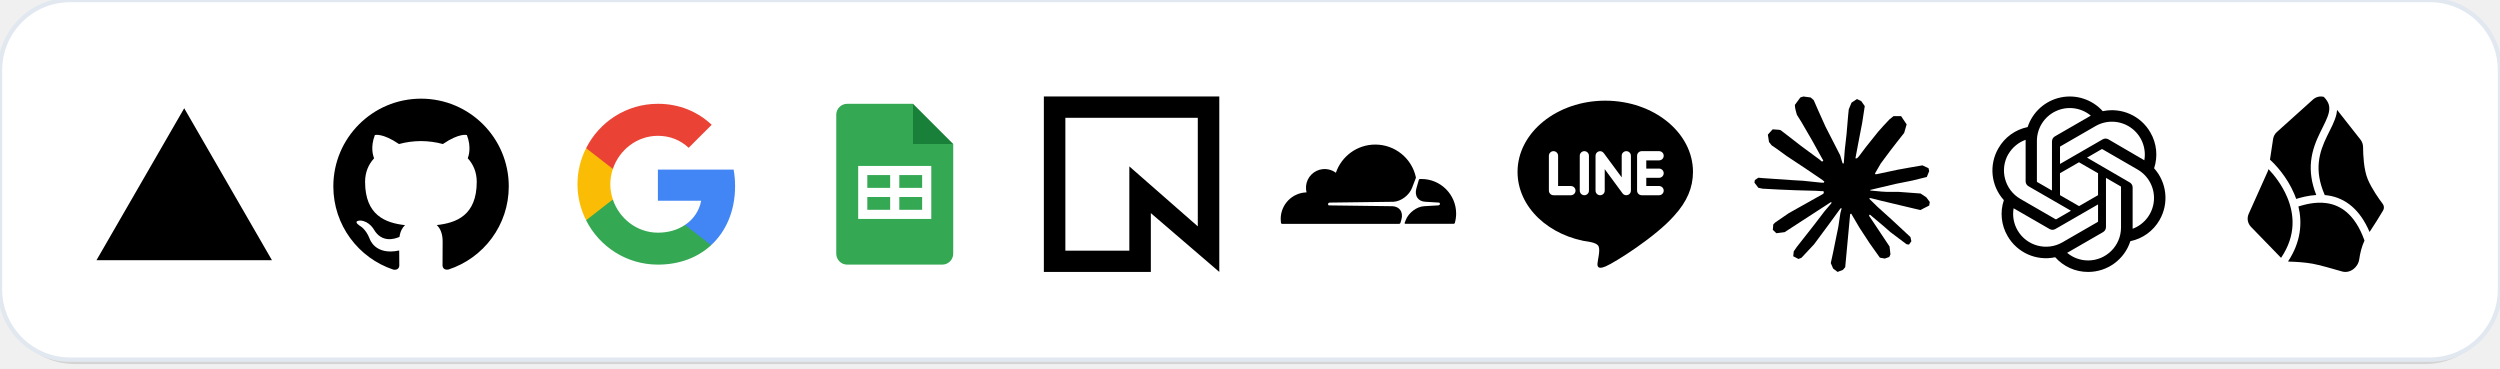
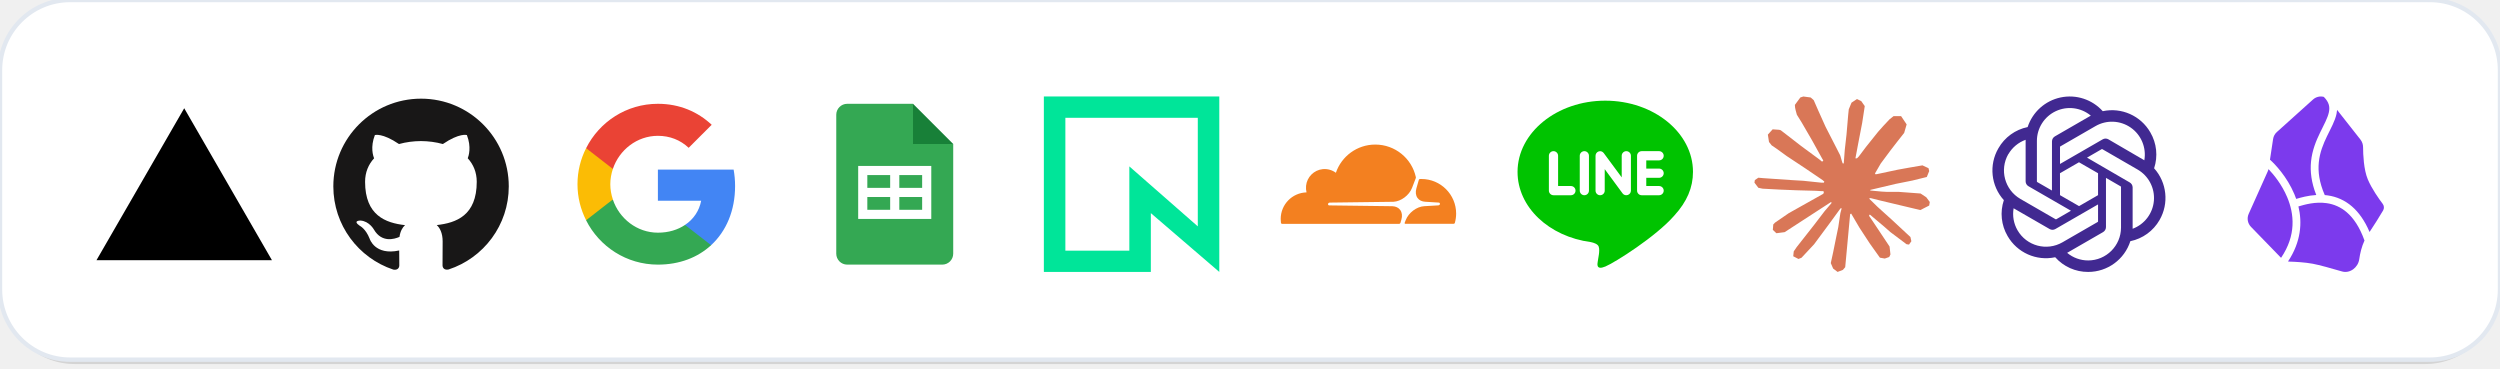
<svg xmlns="http://www.w3.org/2000/svg" width="570" height="84" viewBox="0 0 570 84" role="img">
  <rect x="1" y="2" width="568" height="81" rx="16" fill="#000000" opacity="0.12" />
  <rect x="0" y="0" width="570" height="82" rx="16" fill="#FFFFFF" stroke="#E2E8F0" stroke-width="1" />
-   <svg x="22" y="22" width="40" height="40" viewBox="0 0 24 24" overflow="visible">
-     <path d="m12 1.608 12 20.784H0Z" />
+   <svg x="22" y="22" width="40" height="40" viewBox="0 0 24 24" overflow="hidden">
+     <g fill="#000000">
+       <path d="m12 1.608 12 20.784H0Z" />
+     </g>
  </svg>
-   <svg x="76" y="22" width="40" height="40" viewBox="0 0 24 24" overflow="visible">
-     <path d="M12 .297c-6.63 0-12 5.373-12 12 0 5.303 3.438 9.8 8.205 11.385.6.113.82-.258.82-.577 0-.285-.01-1.04-.015-2.04-3.338.724-4.042-1.61-4.042-1.61C4.422 18.07 3.633 17.7 3.633 17.7c-1.087-.744.084-.729.084-.729 1.205.084 1.838 1.236 1.838 1.236 1.07 1.835 2.809 1.305 3.495.998.108-.776.417-1.305.76-1.605-2.665-.3-5.466-1.332-5.466-5.93 0-1.31.465-2.38 1.235-3.22-.135-.303-.54-1.523.105-3.176 0 0 1.005-.322 3.3 1.23.96-.267 1.98-.399 3-.405 1.02.006 2.04.138 3 .405 2.28-1.552 3.285-1.23 3.285-1.23.645 1.653.24 2.873.12 3.176.765.84 1.23 1.91 1.23 3.22 0 4.61-2.805 5.625-5.475 5.92.42.36.81 1.096.81 2.22 0 1.606-.015 2.896-.015 3.286 0 .315.21.69.825.57C20.565 22.092 24 17.592 24 12.297c0-6.627-5.373-12-12-12" />
+   <svg x="76" y="22" width="40" height="40" viewBox="0 0 24 24" overflow="hidden">
+     <g fill="#181717">
+       <path d="M12 .297c-6.63 0-12 5.373-12 12 0 5.303 3.438 9.8 8.205 11.385.6.113.82-.258.82-.577 0-.285-.01-1.04-.015-2.04-3.338.724-4.042-1.61-4.042-1.61C4.422 18.07 3.633 17.7 3.633 17.7c-1.087-.744.084-.729.084-.729 1.205.084 1.838 1.236 1.838 1.236 1.07 1.835 2.809 1.305 3.495.998.108-.776.417-1.305.76-1.605-2.665-.3-5.466-1.332-5.466-5.93 0-1.31.465-2.38 1.235-3.22-.135-.303-.54-1.523.105-3.176 0 0 1.005-.322 3.3 1.23.96-.267 1.98-.399 3-.405 1.02.006 2.04.138 3 .405 2.28-1.552 3.285-1.23 3.285-1.23.645 1.653.24 2.873.12 3.176.765.84 1.23 1.91 1.23 3.22 0 4.61-2.805 5.625-5.475 5.92.42.36.81 1.096.81 2.22 0 1.606-.015 2.896-.015 3.286 0 .315.21.69.825.57C20.565 22.092 24 17.592 24 12.297c0-6.627-5.373-12-12-12" />
+     </g>
  </svg>
-   <svg x="130" y="22" width="40" height="40" viewBox="0 0 24 24" overflow="visible">
+   <svg x="130" y="22" width="40" height="40" viewBox="0 0 24 24" overflow="hidden">
    <path fill="#4285F4" d="M22.56 12.25c0-.78-.07-1.53-.2-2.25H12v4.26h5.92c-.26 1.37-1.04 2.53-2.21 3.31v2.77h3.57c2.08-1.92 3.28-4.74 3.28-8.09z" />
    <path fill="#34A853" d="M12 23c2.97 0 5.46-.98 7.28-2.66l-3.57-2.77c-.98.66-2.23 1.06-3.71 1.06-2.86 0-5.29-1.93-6.16-4.53H2.18v2.84C3.99 20.53 7.7 23 12 23z" />
    <path fill="#FBBC05" d="M5.84 14.09c-.22-.66-.35-1.36-.35-2.09s.13-1.43.35-2.09V7.07H2.18C1.43 8.55 1 10.22 1 12s.43 3.45 1.18 4.93l2.85-2.22.81-.62z" />
    <path fill="#EA4335" d="M12 5.38c1.62 0 3.06.56 4.21 1.64l3.15-3.15C17.45 2.09 14.97 1 12 1 7.7 1 3.99 3.47 2.18 7.07l3.66 2.84c.87-2.6 3.3-4.53 6.16-4.53z" />
  </svg>
-   <svg x="184" y="22" width="40" height="40" viewBox="0 0 192 192" overflow="visible">
+   <svg x="184" y="22" width="40" height="40" viewBox="0 0 192 192" overflow="hidden">
    <rect fill="none" height="192" width="192" />
    <g>
      <polygon fill="#188038" points="116,8 160,52 138,56 116,52 112,30" />
      <path d="M116,52V8H44c-6.63,0-12,5.37-12,12v152c0,6.63,5.37,12,12,12h104c6.63,0,12-5.37,12-12V52H116z" fill="#34A853" />
      <path d="M56,76v58h80V76H56z M91,124H66v-14h25V124z M91,100H66V86h25V100z M126,124h-25v-14h25V124z M126,100h-25 V86h25V100z" fill="#FFFFFF" />
    </g>
  </svg>
-   <svg x="238" y="22" width="40" height="40" viewBox="0 0 24 24" overflow="visible">
-     <path d="M24 0V24l-9.365-8.045V24H0V0ZM2.942 21.087h8.751V9.563l9.365 8.204V2.919L2.942 2.914Z" />
+   <svg x="238" y="22" width="40" height="40" viewBox="0 0 24 24" overflow="hidden">
+     <g fill="#00E599">
+       <path d="M24 0V24l-9.365-8.045V24H0V0ZM2.942 21.087h8.751V9.563l9.365 8.204V2.919L2.942 2.914Z" />
+     </g>
  </svg>
-   <svg x="292" y="22" width="40" height="40" viewBox="0 0 24 24" overflow="visible">
-     <path d="M16.509 16.845c.147-.507.091-.971-.155-1.315-.225-.316-.605-.499-1.062-.52l-8.659-.112a.156.156 0 0 1-.133-.071c-.028-.042-.035-.099-.021-.155.028-.084.112-.148.204-.156l8.736-.112c1.035-.049 2.16-.887 2.554-1.914l.499-1.301c.021-.056.029-.113.015-.168-.562-2.546-2.835-4.445-5.55-4.445-2.504 0-4.628 1.618-5.388 3.861-.493-.366-1.119-.562-1.794-.499-1.203.119-2.167 1.083-2.286 2.286-.028.31-.007.613.064.894C1.568 13.171 0 14.775 0 16.752c0 .175.014.351.035.527.014.083.084.147.169.147h15.981c.091 0 .176-.065.203-.155l.12-.427zm2.757-5.563c-.077 0-.161 0-.238.011-.057 0-.105.042-.127.098l-.338 1.174c-.147.507-.092.971.154 1.316.226.316.606.498 1.062.519l1.844.113c.056 0 .105.026.133.07.028.043.035.107.021.156-.028.084-.113.148-.204.155l-1.921.112c-1.041.049-2.158.887-2.553 1.914l-.141.358c-.028.071.021.142.099.142h6.598c.077 0 .147-.049.169-.126.112-.408.176-.837.176-1.28 0-2.603-2.125-4.727-4.734-4.727" />
+   <svg x="292" y="22" width="40" height="40" viewBox="0 0 24 24" overflow="hidden">
+     <g fill="#F38020">
+       <path d="M16.509 16.845c.147-.507.091-.971-.155-1.315-.225-.316-.605-.499-1.062-.52l-8.659-.112a.156.156 0 0 1-.133-.071c-.028-.042-.035-.099-.021-.155.028-.084.112-.148.204-.156l8.736-.112c1.035-.049 2.16-.887 2.554-1.914l.499-1.301c.021-.056.029-.113.015-.168-.562-2.546-2.835-4.445-5.55-4.445-2.504 0-4.628 1.618-5.388 3.861-.493-.366-1.119-.562-1.794-.499-1.203.119-2.167 1.083-2.286 2.286-.028.31-.007.613.064.894C1.568 13.171 0 14.775 0 16.752c0 .175.014.351.035.527.014.083.084.147.169.147h15.981c.091 0 .176-.065.203-.155l.12-.427zm2.757-5.563c-.077 0-.161 0-.238.011-.057 0-.105.042-.127.098l-.338 1.174c-.147.507-.092.971.154 1.316.226.316.606.498 1.062.519l1.844.113c.056 0 .105.026.133.07.028.043.035.107.021.156-.028.084-.113.148-.204.155l-1.921.112c-1.041.049-2.158.887-2.553 1.914l-.141.358c-.028.071.021.142.099.142h6.598c.077 0 .147-.049.169-.126.112-.408.176-.837.176-1.28 0-2.603-2.125-4.727-4.734-4.727" />
+     </g>
  </svg>
-   <svg x="346" y="22" width="40" height="40" viewBox="0 0 24 24" overflow="visible">
-     <path d="M19.365 9.863c.349 0 .63.285.63.631 0 .345-.281.63-.63.63H17.61v1.125h1.755c.349 0 .63.283.63.63 0 .344-.281.629-.63.629h-2.386c-.345 0-.627-.285-.627-.629V8.108c0-.345.282-.63.63-.63h2.386c.346 0 .627.285.627.63 0 .349-.281.63-.63.63H17.61v1.125h1.755zm-3.855 3.016c0 .27-.174.51-.432.596-.064.021-.133.031-.199.031-.211 0-.391-.09-.51-.25l-2.443-3.317v2.94c0 .344-.279.629-.631.629-.346 0-.626-.285-.626-.629V8.108c0-.27.173-.51.43-.595.06-.023.136-.033.194-.033.195 0 .375.104.495.254l2.462 3.33V8.108c0-.345.282-.63.63-.63.345 0 .63.285.63.63v4.771zm-5.741 0c0 .344-.282.629-.631.629-.345 0-.627-.285-.627-.629V8.108c0-.345.282-.63.63-.63.346 0 .628.285.628.63v4.771zm-2.466.629H4.917c-.345 0-.63-.285-.63-.629V8.108c0-.345.285-.63.63-.63.348 0 .63.285.63.63v4.141h1.756c.348 0 .629.283.629.63 0 .344-.282.629-.629.629M24 10.314C24 4.943 18.615.572 12 .572S0 4.943 0 10.314c0 4.811 4.27 8.842 10.035 9.608.391.082.923.258 1.058.59.12.301.079.766.038 1.08l-.164 1.02c-.045.301-.24 1.186 1.049.645 1.291-.539 6.916-4.078 9.436-6.975C23.176 14.393 24 12.458 24 10.314" />
+   <svg x="346" y="22" width="40" height="40" viewBox="0 0 24 24" overflow="hidden">
+     <g fill="#00C300">
+       <path d="M19.365 9.863c.349 0 .63.285.63.631 0 .345-.281.63-.63.63H17.61v1.125h1.755c.349 0 .63.283.63.63 0 .344-.281.629-.63.629h-2.386c-.345 0-.627-.285-.627-.629V8.108c0-.345.282-.63.63-.63h2.386c.346 0 .627.285.627.63 0 .349-.281.63-.63.63H17.61v1.125h1.755zm-3.855 3.016c0 .27-.174.51-.432.596-.064.021-.133.031-.199.031-.211 0-.391-.09-.51-.25l-2.443-3.317v2.94c0 .344-.279.629-.631.629-.346 0-.626-.285-.626-.629V8.108c0-.27.173-.51.43-.595.06-.023.136-.033.194-.033.195 0 .375.104.495.254l2.462 3.33V8.108c0-.345.282-.63.63-.63.345 0 .63.285.63.63v4.771zm-5.741 0c0 .344-.282.629-.631.629-.345 0-.627-.285-.627-.629V8.108c0-.345.282-.63.63-.63.346 0 .628.285.628.63v4.771zm-2.466.629H4.917c-.345 0-.63-.285-.63-.629V8.108c0-.345.285-.63.63-.63.348 0 .63.285.63.63v4.141h1.756c.348 0 .629.283.629.63 0 .344-.282.629-.629.629M24 10.314C24 4.943 18.615.572 12 .572S0 4.943 0 10.314c0 4.811 4.27 8.842 10.035 9.608.391.082.923.258 1.058.59.12.301.079.766.038 1.08l-.164 1.02c-.045.301-.24 1.186 1.049.645 1.291-.539 6.916-4.078 9.436-6.975C23.176 14.393 24 12.458 24 10.314" />
+     </g>
  </svg>
-   <svg x="400" y="22" width="40" height="40" viewBox="0 0 24 24" overflow="visible">
-     <path d="m4.714 15.956 4.717-2.647.079-.231-.079-.128h-.231l-.789-.049-2.696-.073-2.337-.097-2.265-.121-.571-.121-.534-.704.055-.352.48-.322.686.061 1.518.103 2.277.158 1.651.097 2.447.255h.389l.055-.158-.134-.097-.103-.097L6.973 9.836l-2.55-1.688-1.336-.971-.723-.492-.364-.461-.158-1.008.656-.723.88.061.225.061.892.686 1.906 1.475 2.489 1.834.364.303.146-.103.018-.073-.164-.273-1.354-2.447-1.445-2.489-.643-1.032-.17-.619c-.061-.255-.103-.467-.103-.729L6.287.134 6.7 0l.996.134.419.364.619 1.415 1.002 2.228 1.554 3.03.455.898.243.832.091.255h.158v-.146l.128-1.706.237-2.095.231-2.696.079-.759.376-.911.747-.492.583.279.48.686-.067.443-.285 1.852-.559 2.902-.364 1.943h.212l.243-.243.984-1.305 1.651-2.064.729-.82.85-.905.546-.431h1.032l.759 1.129-.34 1.166-1.062 1.348-.88 1.141-1.263 1.7-.789 1.36.073.109.188-.018 2.853-.607 1.542-.279 1.84-.316.832.389.091.395-.328.807-1.967.486-2.307.461-3.436.814-.043.03.049.061 1.548.146.662.036h1.621l3.018.225.789.522.474.638-.079.486-1.214.619-1.639-.389-3.825-.911-1.311-.328h-.182v.109l1.093 1.069 2.003 1.809 2.507 2.331.128.577-.322.455-.34-.049-2.204-1.657-.85-.747-1.925-1.621h-.128v.17l.443.65 2.344 3.521.121 1.081-.17.352-.607.212-.668-.121-1.372-1.925L14.38 17.959l-1.141-1.943-.14.079-.674 7.255-.316.37-.729.279-.607-.461-.322-.747.322-1.475.389-1.925.316-1.53.285-1.9.17-.631-.012-.043-.14.018-1.433 1.967-2.18 2.945-1.724 1.846-.413.164-.716-.37.067-.662.401-.589 2.386-3.036 1.439-1.882.929-1.087-.006-.158h-.055l-6.338 4.116-1.129.146-.486-.455.061-.747.231-.243 1.906-1.311Z" />
+   <svg x="400" y="22" width="40" height="40" viewBox="0 0 24 24" overflow="hidden">
+     <g fill="#D97757">
+       <path d="m4.714 15.956 4.717-2.647.079-.231-.079-.128h-.231l-.789-.049-2.696-.073-2.337-.097-2.265-.121-.571-.121-.534-.704.055-.352.48-.322.686.061 1.518.103 2.277.158 1.651.097 2.447.255h.389l.055-.158-.134-.097-.103-.097L6.973 9.836l-2.55-1.688-1.336-.971-.723-.492-.364-.461-.158-1.008.656-.723.88.061.225.061.892.686 1.906 1.475 2.489 1.834.364.303.146-.103.018-.073-.164-.273-1.354-2.447-1.445-2.489-.643-1.032-.17-.619c-.061-.255-.103-.467-.103-.729L6.287.134 6.7 0l.996.134.419.364.619 1.415 1.002 2.228 1.554 3.03.455.898.243.832.091.255h.158v-.146l.128-1.706.237-2.095.231-2.696.079-.759.376-.911.747-.492.583.279.48.686-.067.443-.285 1.852-.559 2.902-.364 1.943h.212l.243-.243.984-1.305 1.651-2.064.729-.82.85-.905.546-.431h1.032l.759 1.129-.34 1.166-1.062 1.348-.88 1.141-1.263 1.7-.789 1.36.073.109.188-.018 2.853-.607 1.542-.279 1.84-.316.832.389.091.395-.328.807-1.967.486-2.307.461-3.436.814-.043.03.049.061 1.548.146.662.036h1.621l3.018.225.789.522.474.638-.079.486-1.214.619-1.639-.389-3.825-.911-1.311-.328h-.182v.109l1.093 1.069 2.003 1.809 2.507 2.331.128.577-.322.455-.34-.049-2.204-1.657-.85-.747-1.925-1.621h-.128v.17l.443.65 2.344 3.521.121 1.081-.17.352-.607.212-.668-.121-1.372-1.925L14.38 17.959l-1.141-1.943-.14.079-.674 7.255-.316.37-.729.279-.607-.461-.322-.747.322-1.475.389-1.925.316-1.53.285-1.9.17-.631-.012-.043-.14.018-1.433 1.967-2.18 2.945-1.724 1.846-.413.164-.716-.37.067-.662.401-.589 2.386-3.036 1.439-1.882.929-1.087-.006-.158h-.055l-6.338 4.116-1.129.146-.486-.455.061-.747.231-.243 1.906-1.311Z" />
+     </g>
  </svg>
-   <svg x="454" y="22" width="40" height="40" viewBox="0 0 24 24" overflow="visible">
-     <path d="M22.282 9.821a5.985 5.985 0 0 0-.516-4.911 6.046 6.046 0 0 0-6.51-2.9A6.065 6.065 0 0 0 4.981 4.182a5.985 5.985 0 0 0-3.998 2.9 6.046 6.046 0 0 0 .743 7.097 5.98 5.98 0 0 0 .511 4.911 6.051 6.051 0 0 0 6.515 2.9A5.985 5.985 0 0 0 13.26 24a6.056 6.056 0 0 0 5.772-4.206 5.989 5.989 0 0 0 3.998-2.9 6.056 6.056 0 0 0-.748-7.073zm-9.022 12.608a4.476 4.476 0 0 1-2.876-1.041l.142-.08 4.778-2.758a.795.795 0 0 0 .393-.681v-6.737l2.02 1.169a.071.071 0 0 1 .038.052v5.583a4.504 4.504 0 0 1-4.495 4.494zm-9.661-4.125a4.471 4.471 0 0 1-.535-3.014l.142.085 4.783 2.758a.771.771 0 0 0 .781 0l5.843-3.369v2.332a.08.08 0 0 1-.033.061L9.74 19.95a4.499 4.499 0 0 1-6.141-1.646zM2.341 7.896a4.485 4.485 0 0 1 2.365-1.973V11.6a.766.766 0 0 0 .388.676l5.814 3.354-2.02 1.169a.076.076 0 0 1-.071 0l-4.83-2.787A4.504 4.504 0 0 1 2.341 7.872zm16.596 3.856L13.104 8.364 15.119 7.2a.076.076 0 0 1 .071 0l4.83 2.791a4.494 4.494 0 0 1-.676 8.104v-5.677a.79.79 0 0 0-.407-.667zm2.011-3.023l-.142-.085-4.774-2.782a.776.776 0 0 0-.785 0L9.409 9.23V6.897a.066.066 0 0 1 .028-.061l4.83-2.787a4.499 4.499 0 0 1 6.68 4.66zM8.306 12.863l-2.02-1.164a.08.08 0 0 1-.038-.057V6.074a4.499 4.499 0 0 1 7.376-3.454l-.142.081L8.704 5.459a.795.795 0 0 0-.393.681zm1.098-2.365l2.602-1.5 2.607 1.5v2.999l-2.597 1.5-2.607-1.5Z" />
+   <svg x="454" y="22" width="40" height="40" viewBox="0 0 24 24" overflow="hidden">
+     <g fill="#412991">
+       <path d="M22.282 9.821a5.985 5.985 0 0 0-.516-4.911 6.046 6.046 0 0 0-6.51-2.9A6.065 6.065 0 0 0 4.981 4.182a5.985 5.985 0 0 0-3.998 2.9 6.046 6.046 0 0 0 .743 7.097 5.98 5.98 0 0 0 .511 4.911 6.051 6.051 0 0 0 6.515 2.9A5.985 5.985 0 0 0 13.26 24a6.056 6.056 0 0 0 5.772-4.206 5.989 5.989 0 0 0 3.998-2.9 6.056 6.056 0 0 0-.748-7.073zm-9.022 12.608a4.476 4.476 0 0 1-2.876-1.041l.142-.08 4.778-2.758a.795.795 0 0 0 .393-.681v-6.737l2.02 1.169a.071.071 0 0 1 .038.052v5.583a4.504 4.504 0 0 1-4.495 4.494zm-9.661-4.125a4.471 4.471 0 0 1-.535-3.014l.142.085 4.783 2.758a.771.771 0 0 0 .781 0l5.843-3.369v2.332a.08.08 0 0 1-.033.061L9.74 19.95a4.499 4.499 0 0 1-6.141-1.646zM2.341 7.896a4.485 4.485 0 0 1 2.365-1.973V11.6a.766.766 0 0 0 .388.676l5.814 3.354-2.02 1.169a.076.076 0 0 1-.071 0l-4.83-2.787A4.504 4.504 0 0 1 2.341 7.872zm16.596 3.856L13.104 8.364 15.119 7.2a.076.076 0 0 1 .071 0l4.83 2.791a4.494 4.494 0 0 1-.676 8.104v-5.677a.79.79 0 0 0-.407-.667zm2.011-3.023l-.142-.085-4.774-2.782a.776.776 0 0 0-.785 0L9.409 9.23V6.897a.066.066 0 0 1 .028-.061l4.83-2.787a4.499 4.499 0 0 1 6.68 4.66zM8.306 12.863l-2.02-1.164a.08.08 0 0 1-.038-.057V6.074a4.499 4.499 0 0 1 7.376-3.454l-.142.081L8.704 5.459a.795.795 0 0 0-.393.681zm1.098-2.365l2.602-1.5 2.607 1.5v2.999l-2.597 1.5-2.607-1.5Z" />
+     </g>
  </svg>
-   <svg x="508" y="22" width="40" height="40" viewBox="0 0 24 24" overflow="visible">
-     <path d="M19.355 18.538a68.967 68.959 0 0 0 1.858-2.954.81.81 0 0 0-.062-.9c-.516-.685-1.504-2.075-2.042-3.362-.553-1.321-.636-3.375-.64-4.377a1.707 1.707 0 0 0-.358-1.05l-3.198-4.064a3.744 3.744 0 0 1-.076.543c-.106.503-.307 1.004-.536 1.5-.134.29-.29.6-.446.914l-.31.626c-.516 1.068-.997 2.227-1.132 3.59-.124 1.26.046 2.73.815 4.481.128.011.257.025.386.044a6.363 6.363 0 0 1 3.326 1.505c.916.79 1.744 1.922 2.415 3.5zM8.199 22.569c.073.012.146.02.22.02.78.024 2.095.092 3.16.29.87.16 2.593.64 4.01 1.055 1.083.316 2.198-.548 2.355-1.664.114-.814.33-1.735.725-2.58l-.01.005c-.67-1.87-1.522-3.078-2.416-3.849a5.295 5.295 0 0 0-2.778-1.257c-1.54-.216-2.952.19-3.84.45.532 2.218.368 4.829-1.425 7.531zM5.533 9.938c-.023.1-.056.197-.098.29L2.82 16.059a1.602 1.602 0 0 0 .313 1.772l4.116 4.24c2.103-3.101 1.796-6.02.836-8.3-.728-1.73-1.832-3.081-2.55-3.831zM9.32 14.01c.615-.183 1.606-.465 2.745-.534-.683-1.725-.848-3.233-.716-4.577.154-1.552.7-2.847 1.235-3.95.113-.235.223-.454.328-.664.149-.297.288-.577.419-.86.217-.47.379-.885.46-1.27.08-.38.08-.72-.014-1.043-.095-.325-.297-.675-.68-1.06a1.6 1.6 0 0 0-1.475.36l-4.95 4.452a1.602 1.602 0 0 0-.513.952l-.427 2.83c.672.59 2.328 2.316 3.335 4.711.09.21.175.43.253.653z" />
+   <svg x="508" y="22" width="40" height="40" viewBox="0 0 24 24" overflow="hidden">
+     <g fill="#7C3AED">
+       <path d="M19.355 18.538a68.967 68.959 0 0 0 1.858-2.954.81.81 0 0 0-.062-.9c-.516-.685-1.504-2.075-2.042-3.362-.553-1.321-.636-3.375-.64-4.377a1.707 1.707 0 0 0-.358-1.05l-3.198-4.064a3.744 3.744 0 0 1-.076.543c-.106.503-.307 1.004-.536 1.5-.134.29-.29.6-.446.914l-.31.626c-.516 1.068-.997 2.227-1.132 3.59-.124 1.26.046 2.73.815 4.481.128.011.257.025.386.044a6.363 6.363 0 0 1 3.326 1.505c.916.79 1.744 1.922 2.415 3.5zM8.199 22.569c.073.012.146.02.22.02.78.024 2.095.092 3.16.29.87.16 2.593.64 4.01 1.055 1.083.316 2.198-.548 2.355-1.664.114-.814.33-1.735.725-2.58l-.01.005c-.67-1.87-1.522-3.078-2.416-3.849a5.295 5.295 0 0 0-2.778-1.257c-1.54-.216-2.952.19-3.84.45.532 2.218.368 4.829-1.425 7.531zM5.533 9.938c-.023.1-.056.197-.098.29L2.82 16.059a1.602 1.602 0 0 0 .313 1.772l4.116 4.24c2.103-3.101 1.796-6.02.836-8.3-.728-1.73-1.832-3.081-2.55-3.831zM9.32 14.01c.615-.183 1.606-.465 2.745-.534-.683-1.725-.848-3.233-.716-4.577.154-1.552.7-2.847 1.235-3.95.113-.235.223-.454.328-.664.149-.297.288-.577.419-.86.217-.47.379-.885.46-1.27.08-.38.08-.72-.014-1.043-.095-.325-.297-.675-.68-1.06a1.6 1.6 0 0 0-1.475.36l-4.95 4.452a1.602 1.602 0 0 0-.513.952l-.427 2.83c.672.59 2.328 2.316 3.335 4.711.09.21.175.43.253.653z" />
+     </g>
  </svg>
</svg>
